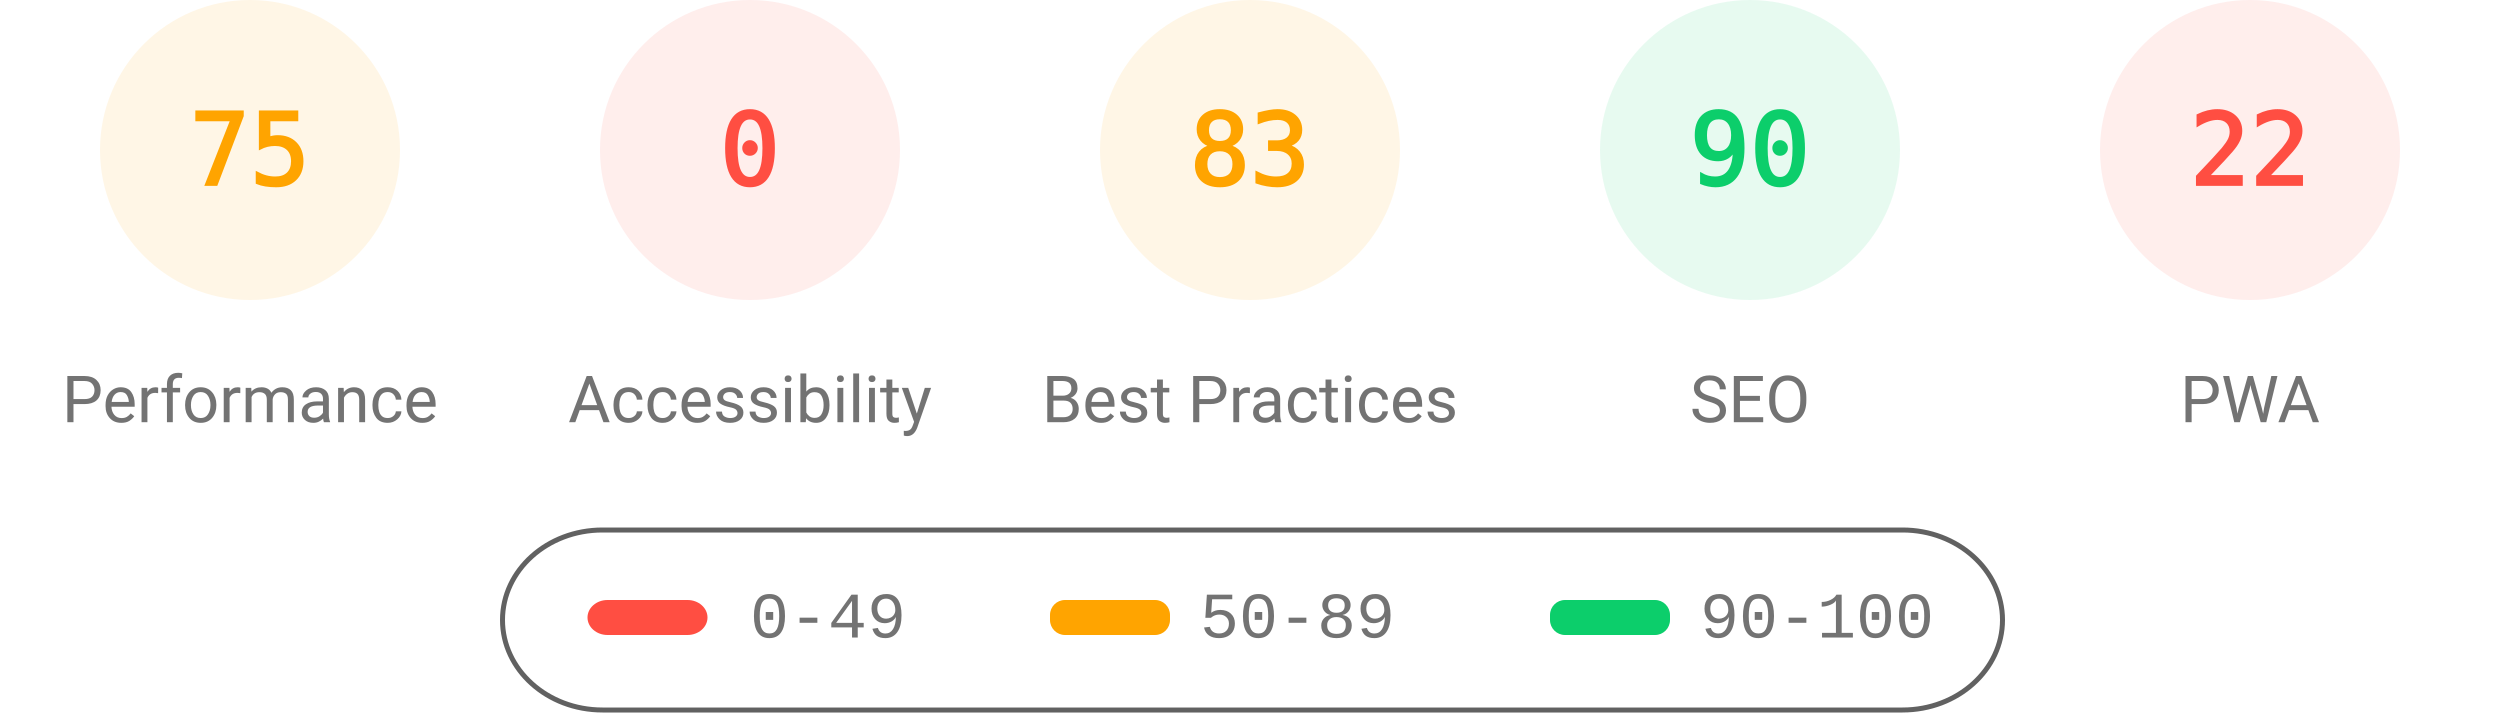
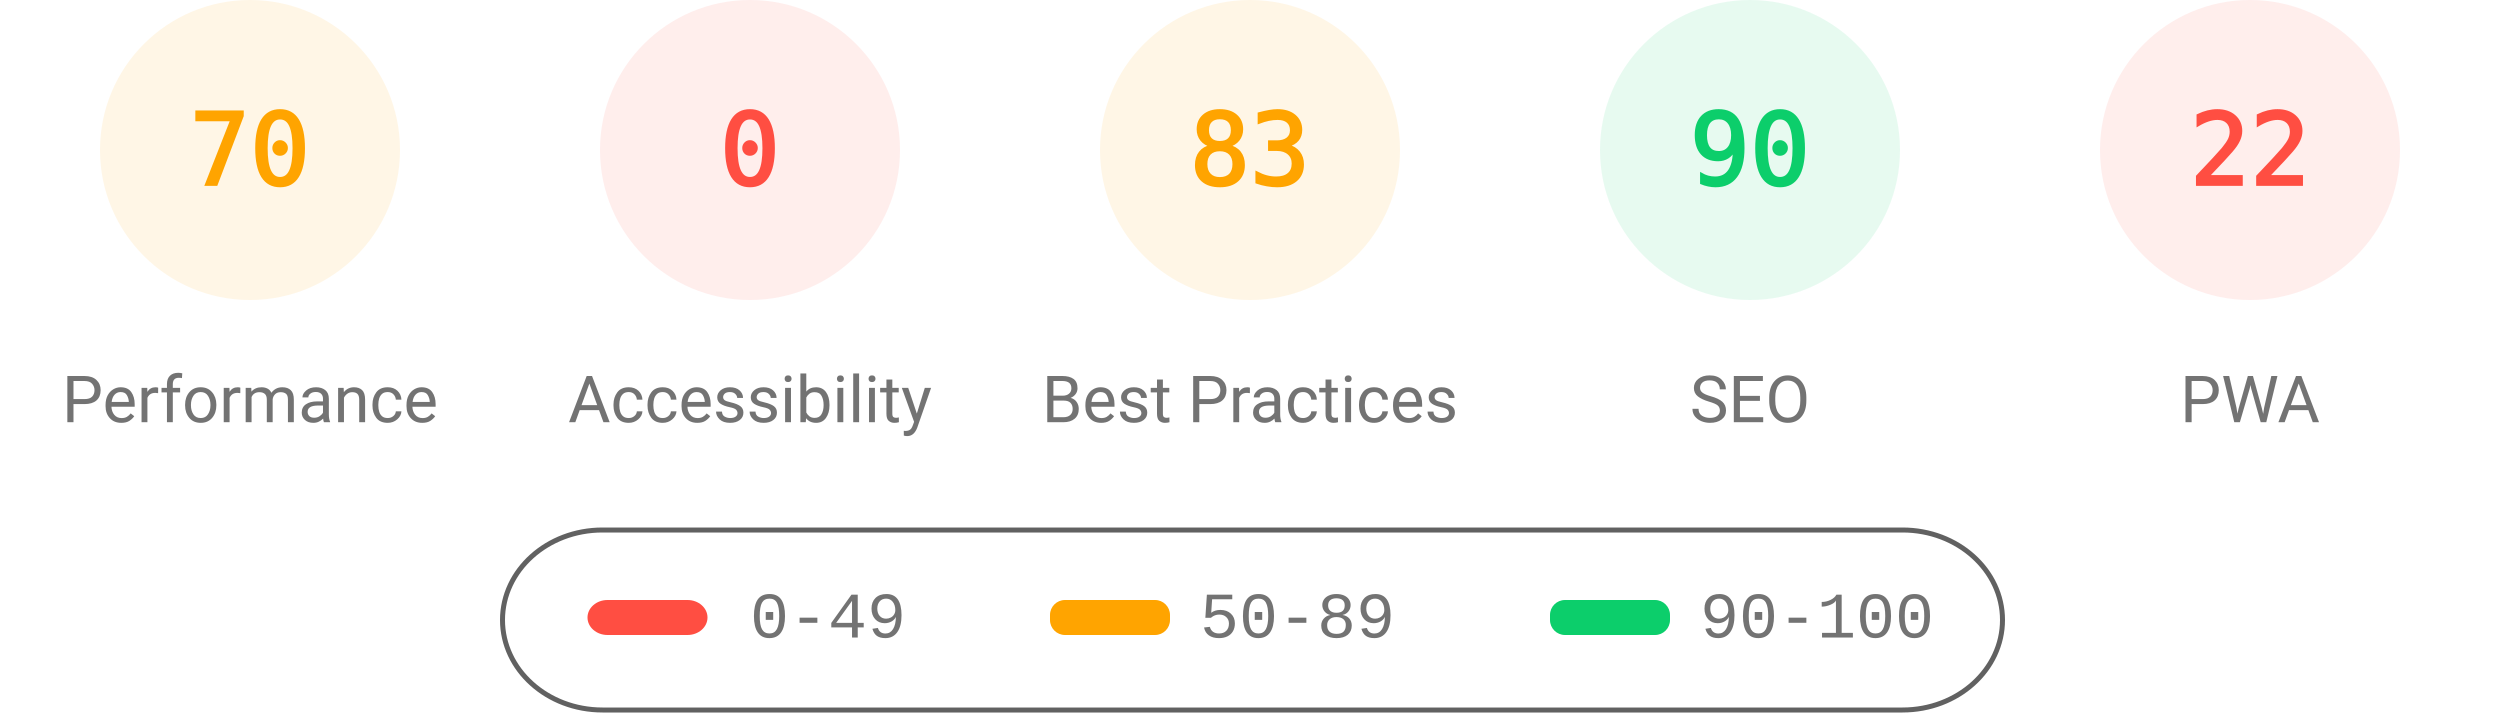
<svg xmlns="http://www.w3.org/2000/svg" fill="none" width="1000" height="285">
  <style>.gauge-base{opacity:.1}.gauge-arc{fill:none;animation-delay:250ms;stroke-linecap:round;transform:rotate(-90deg);transform-origin:100px 60px;animation:load-gauge 1s ease forwards}.guage-text{font-size:40px;font-family:monospace;text-align:center}.guage-red{color:#ff4e42;fill:#ff4e42;stroke:#ff4e42}.guage-orange{color:#ffa400;fill:#ffa400;stroke:#ffa400}.guage-green{color:#0cce6b;fill:#0cce6b;stroke:#0cce6b}.guage-undefined{color:#5c5c5c;fill:#5c5c5c;stroke:#5c5c5c}.guage-title{color:#737373;fill:#737373;stroke:none;font-size:26px;line-height:26px;font-family:Roboto,Halvetica,Arial,sans-serif}@keyframes load-gauge{from{stroke-dasharray:0 352.858}}</style>
  <svg class="guage-div guage-perf guage-orange" viewBox="0 0 200 200" width="200" height="200">
    <circle class="gauge-base" r="56" cx="100" cy="60" stroke-width="8" />
-     <circle class="gauge-arc guage-arc-1" r="56" cx="100" cy="60" stroke-width="8" style="stroke-dasharray:263.893,351.858" />
-     <text class="guage-text" x="100" y="60" alignment-baseline="central" dominant-baseline="central" text-anchor="middle">75</text>
+     <circle class="gauge-arc guage-arc-1" r="56" cx="100" cy="60" stroke-width="8" style="stroke-dasharray:246.301,351.858" />
+     <text class="guage-text" x="100" y="60" alignment-baseline="central" dominant-baseline="central" text-anchor="middle">70</text>
    <text class="guage-title" x="100" y="160" alignment-baseline="central" dominant-baseline="central" text-anchor="middle">Performance</text>
  </svg>
  <svg class="guage-div guage-acc guage-red" viewBox="0 0 200 200" width="200" height="200" x="200">
    <circle class="gauge-base" r="56" cx="100" cy="60" stroke-width="8" />
    <circle class="gauge-arc guage-arc-2" r="56" cx="100" cy="60" stroke-width="8" style="stroke-dasharray:0,351.858" />
    <text class="guage-text" x="100" y="60" alignment-baseline="central" dominant-baseline="central" text-anchor="middle">0</text>
    <text class="guage-title" x="100" y="160" alignment-baseline="central" dominant-baseline="central" text-anchor="middle">Accessibility</text>
  </svg>
  <svg class="guage-div guage-best guage-orange" viewBox="0 0 200 200" width="200" height="200" x="400">
    <circle class="gauge-base" r="56" cx="100" cy="60" stroke-width="8" />
    <circle class="gauge-arc guage-arc-3" r="56" cx="100" cy="60" stroke-width="8" style="stroke-dasharray:292.042,351.858" />
    <text class="guage-text" x="100" y="60" alignment-baseline="central" dominant-baseline="central" text-anchor="middle">83</text>
    <text class="guage-title" x="100" y="160" alignment-baseline="central" dominant-baseline="central" text-anchor="middle">Best Practices</text>
  </svg>
  <svg class="guage-div guage-seo guage-green" viewBox="0 0 200 200" width="200" height="200" x="600">
    <circle class="gauge-base" r="56" cx="100" cy="60" stroke-width="8" />
    <circle class="gauge-arc guage-arc-4" r="56" cx="100" cy="60" stroke-width="8" style="stroke-dasharray:316.672,351.858" />
    <text class="guage-text" x="100" y="60" alignment-baseline="central" dominant-baseline="central" text-anchor="middle">90</text>
    <text class="guage-title" x="100" y="160" alignment-baseline="central" dominant-baseline="central" text-anchor="middle">SEO</text>
  </svg>
  <svg class="guage-div guage-pwa guage-red" viewBox="0 0 200 200" width="200" height="200" x="800">
    <circle class="gauge-base" r="56" cx="100" cy="60" stroke-width="8" />
    <circle class="gauge-arc guage-arc-4" r="56" cx="100" cy="60" stroke-width="8" style="stroke-dasharray:77.409,351.858" />
    <text class="guage-text" x="100" y="60" alignment-baseline="central" dominant-baseline="central" text-anchor="middle">22</text>
    <text class="guage-title" x="100" y="160" alignment-baseline="central" dominant-baseline="central" text-anchor="middle">PWA</text>
  </svg>
  <svg width="604" height="76" x="200" y="210">
    <path fill="none" id="canvas_background" d="M-1-1h604v80H-1z" />
    <rect fill-opacity="0" stroke="#616161" stroke-width="2" rx="40" id="svg_2" height="72" width="600" y="2" x="1" fill="#000" />
    <rect stroke="#000" rx="8" id="svg_3" height="14" width="48" y="30" x="35" stroke-opacity="null" stroke-width="0" fill="#ff4e42" />
    <rect stroke="#000" rx="6" id="svg_4" height="14" width="48" y="30" x="220" stroke-opacity="null" stroke-width="0" fill="#ffa400" />
    <rect stroke="#000" rx="6" id="svg_5" height="14" width="48" y="30" x="420" stroke-opacity="null" stroke-width="0" fill="#0cce6b" />
    <text xml:space="preserve" text-anchor="start" font-family="'Courier New', Courier, monospace" font-size="26" id="svg_6" y="45" x="100" stroke-opacity="null" stroke-width="0" stroke="#000" fill="#737373">0-49</text>
    <text xml:space="preserve" text-anchor="start" font-family="'Courier New', Courier, monospace" font-size="26" id="svg_7" y="45" x="280" stroke-opacity="null" stroke-width="0" stroke="#000" fill="#737373">50-89</text>
    <text xml:space="preserve" text-anchor="start" font-family="'Courier New', Courier, monospace" font-size="26" id="svg_8" y="45" x="480" stroke-opacity="null" stroke-width="0" stroke="#000" fill="#737373">90-100</text>
  </svg>
</svg>
